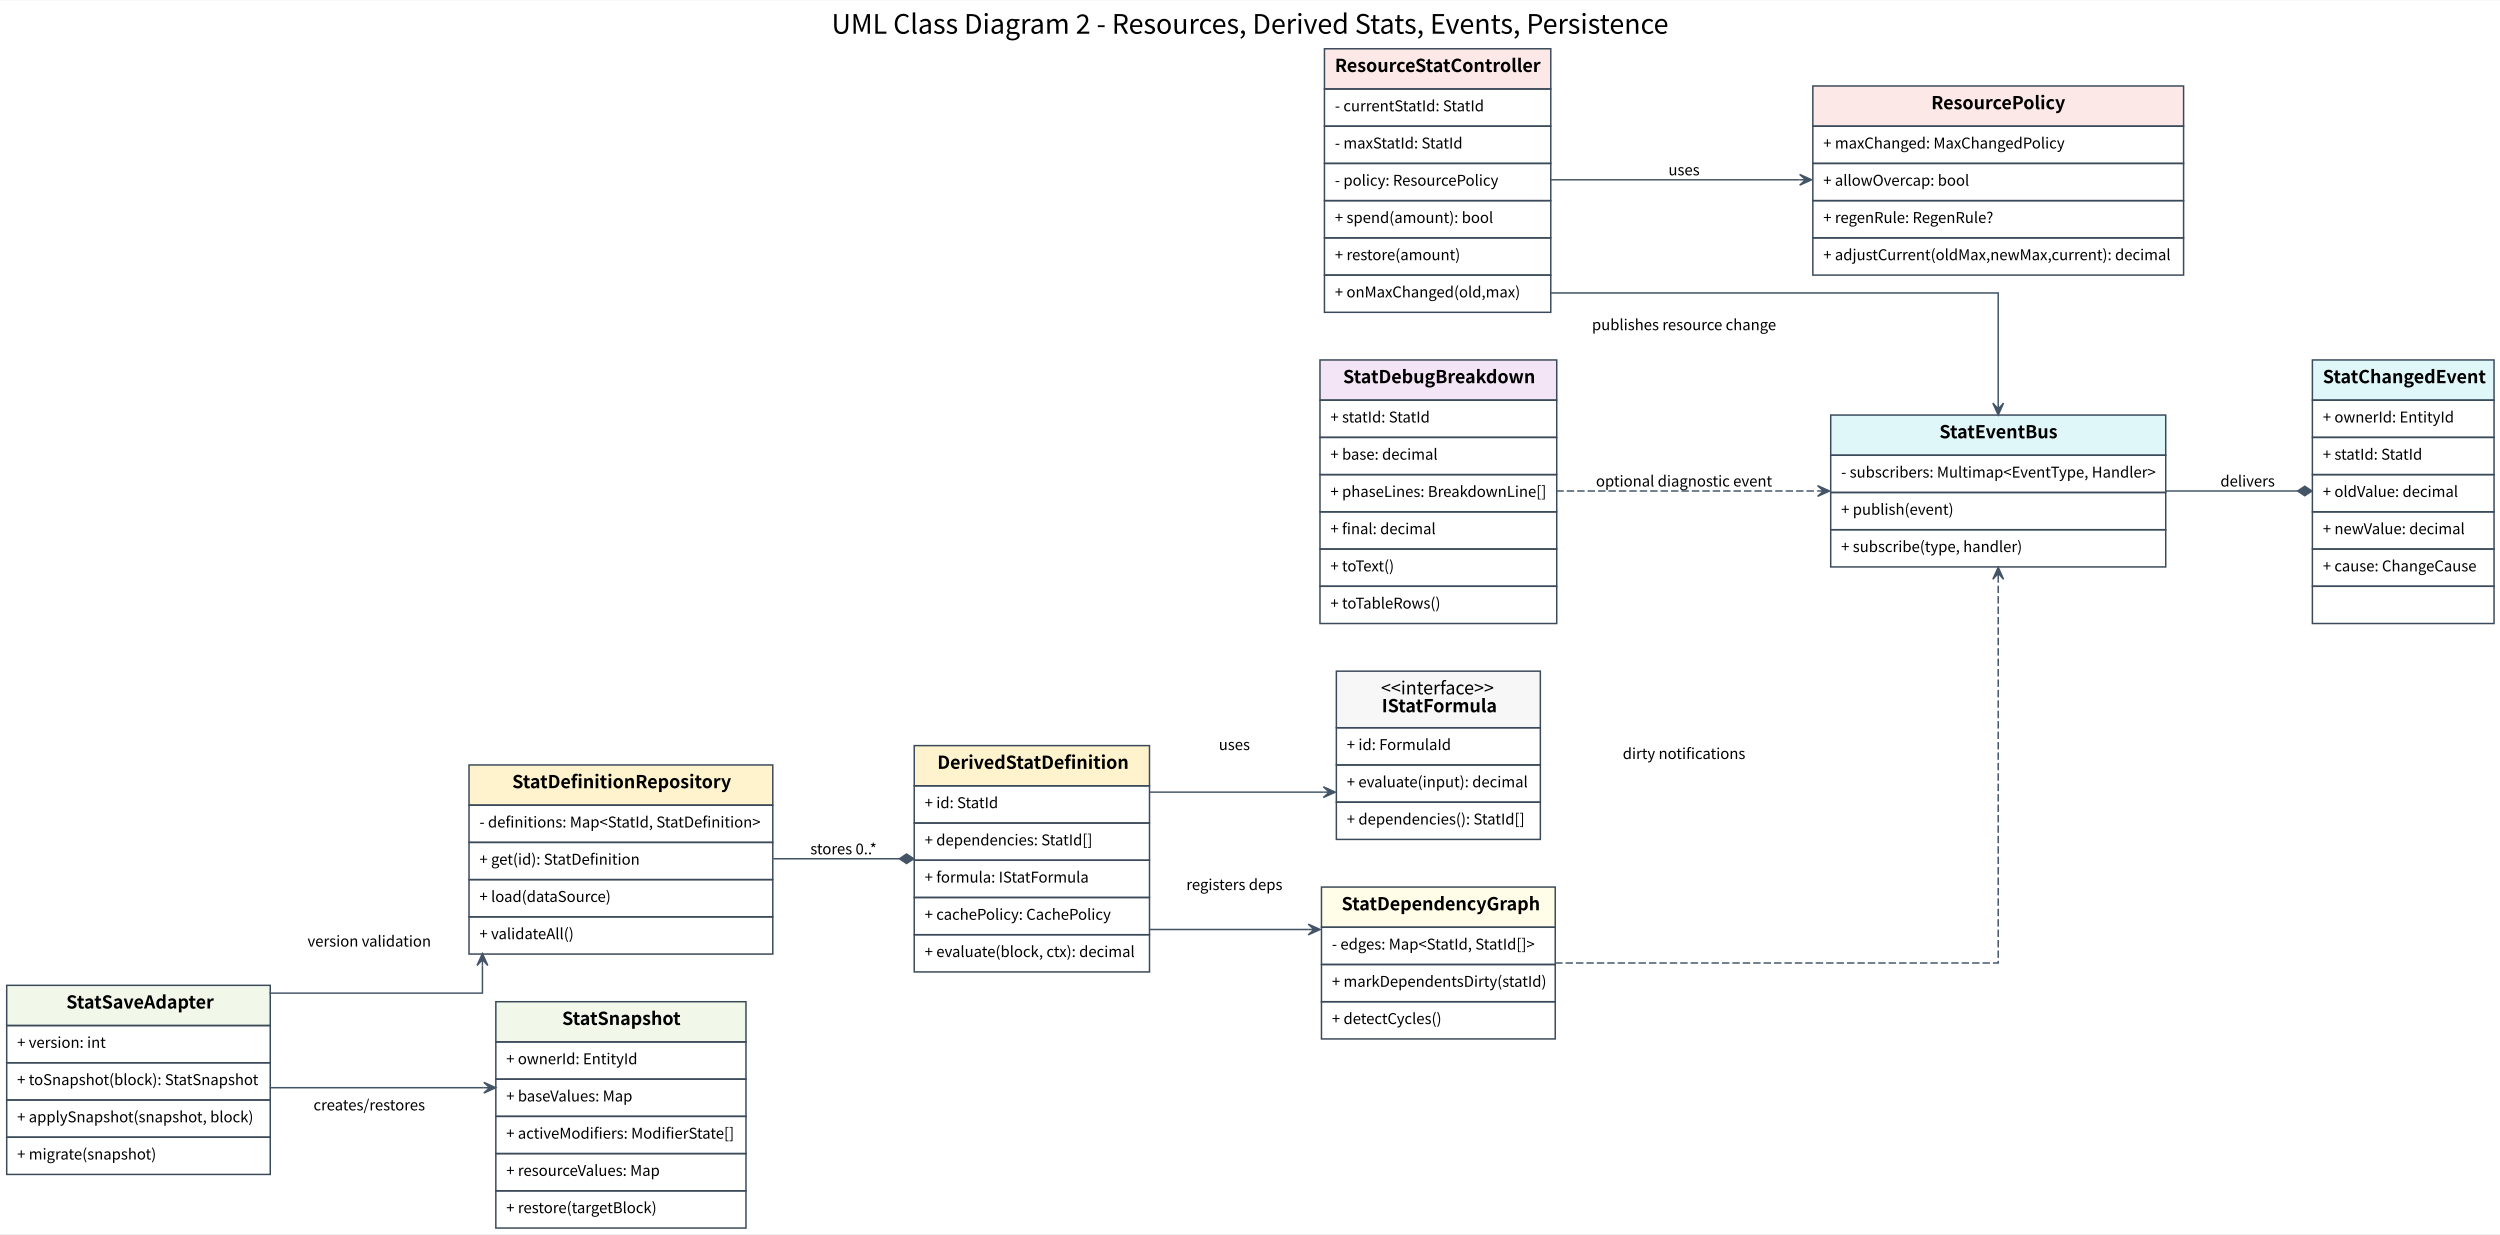
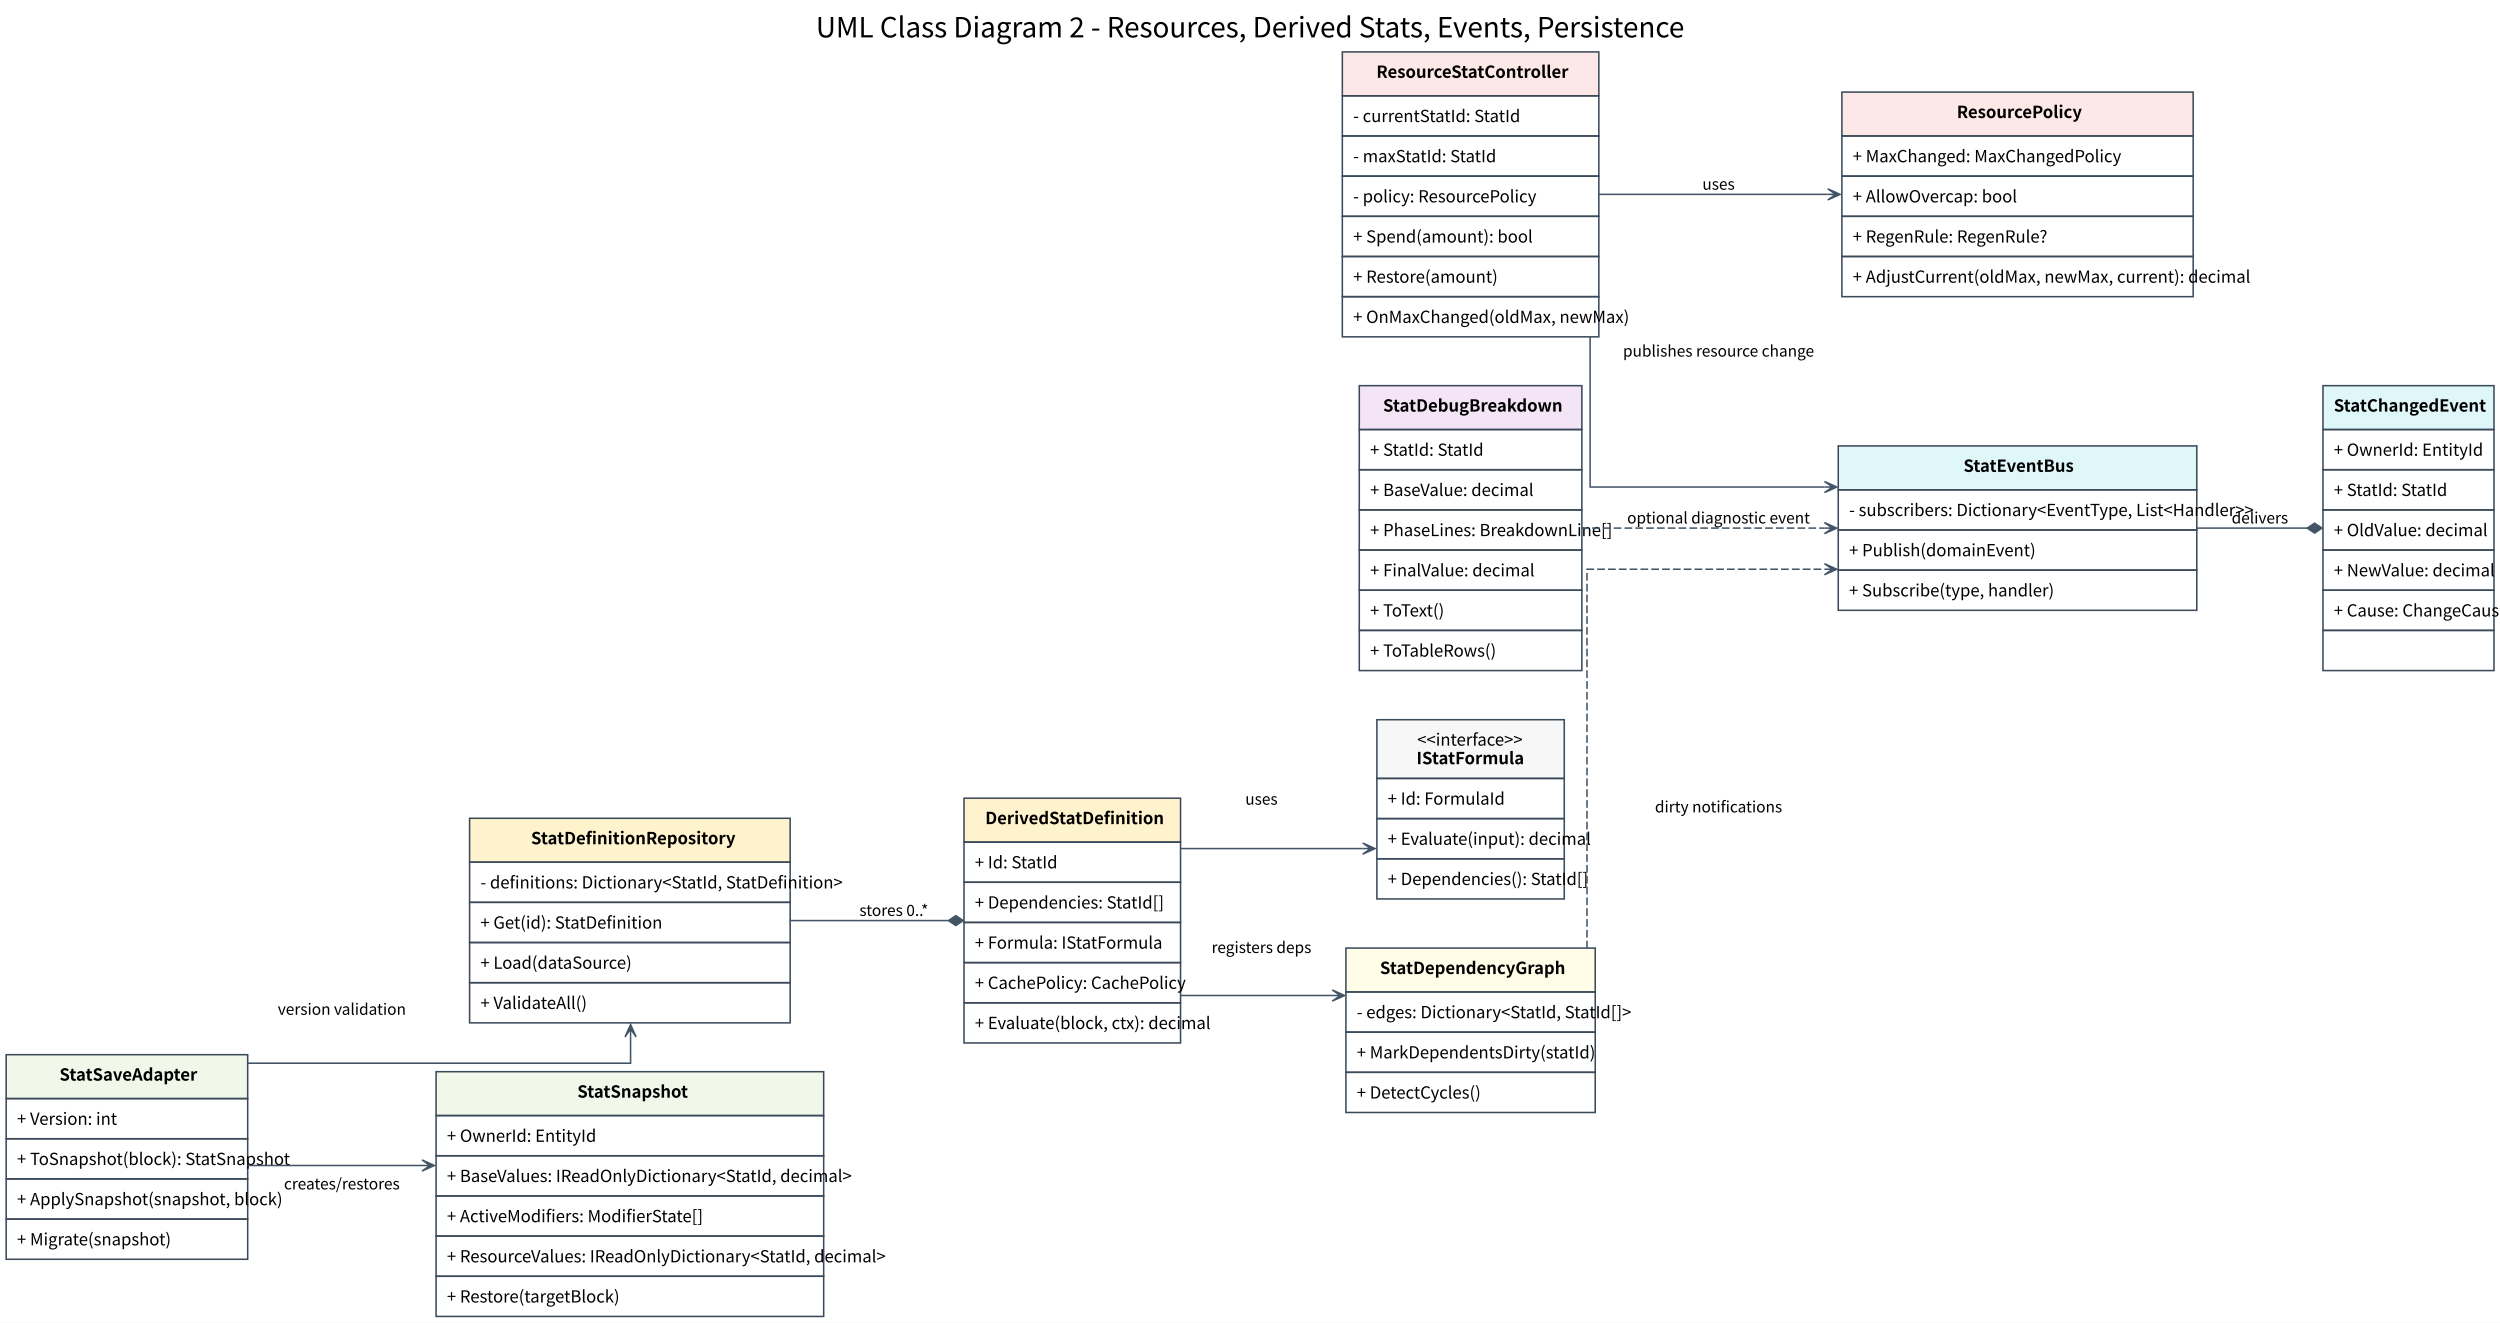
- <svg xmlns="http://www.w3.org/2000/svg" width="1679pt" height="829pt" viewBox="0.00 0.00 1679.00 828.50">
-   <g id="graph0" class="graph" transform="scale(1 1) rotate(0) translate(4 824.5)">
-     <polygon fill="white" stroke="transparent" points="-4,4 -4,-824.5 1675,-824.5 1675,4 -4,4" />
-     <text text-anchor="middle" x="835.5" y="-802.1" font-family="Noto Sans CJK KR" font-size="18.00">UML Class Diagram 2 - Resources, Derived Stats, Events, Persistence</text>
+ <svg xmlns="http://www.w3.org/2000/svg" width="1618pt" height="856pt" viewBox="0.00 0.00 1618.00 856.00">
+   <style>.node text { font-size: 90%; }</style>
+   <g id="graph0" class="graph" transform="scale(1 1) rotate(0) translate(4 852)">
+     <polygon fill="white" stroke="none" points="-4,4 -4,-852 1614.11,-852 1614.11,4 -4,4" />
+     <text xml:space="preserve" text-anchor="middle" x="805.05" y="-827.8" font-family="Noto Sans CJK KR" font-size="18.00">UML Class Diagram 2 - Resources, Derived Stats, Events, Persistence</text>
    <g id="node1" class="node">
-       <polygon fill="#fff3cd" stroke="transparent" points="311,-284 311,-311 515,-311 515,-284 311,-284" />
-       <polygon fill="none" stroke="#3b4a5a" points="311,-284 311,-311 515,-311 515,-284 311,-284" />
-       <text text-anchor="start" x="340" y="-295.4" font-family="Noto Sans CJK KR" font-weight="bold" font-size="12.00">StatDefinitionRepository</text>
-       <polygon fill="none" stroke="#3b4a5a" points="311,-259 311,-284 515,-284 515,-259 311,-259" />
-       <text text-anchor="start" x="318" y="-269" font-family="Noto Sans CJK KR" font-size="10.00">- definitions: Map&lt;StatId, StatDefinition&gt;</text>
-       <polygon fill="none" stroke="#3b4a5a" points="311,-234 311,-259 515,-259 515,-234 311,-234" />
-       <text text-anchor="start" x="318" y="-244" font-family="Noto Sans CJK KR" font-size="10.00">+ get(id): StatDefinition</text>
-       <polygon fill="none" stroke="#3b4a5a" points="311,-209 311,-234 515,-234 515,-209 311,-209" />
-       <text text-anchor="start" x="318" y="-219" font-family="Noto Sans CJK KR" font-size="10.00">+ load(dataSource)</text>
-       <polygon fill="none" stroke="#3b4a5a" points="311,-184 311,-209 515,-209 515,-184 311,-184" />
-       <text text-anchor="start" x="318" y="-194" font-family="Noto Sans CJK KR" font-size="10.00">+ validateAll()</text>
+       <polygon fill="#fff3cd" stroke="none" points="299.92,-294 299.92,-322.4 507.39,-322.4 507.39,-294 299.92,-294" />
+       <polygon fill="none" stroke="#3b4a5a" points="299.92,-294 299.92,-322.4 507.39,-322.4 507.39,-294 299.92,-294" />
+       <text xml:space="preserve" text-anchor="start" x="339.66" y="-305.6" font-family="Noto Sans CJK KR" font-weight="bold" font-size="12.00">StatDefinitionRepository</text>
+       <polygon fill="none" stroke="#3b4a5a" points="299.92,-268 299.92,-294 507.39,-294 507.39,-268 299.92,-268" />
+       <text xml:space="preserve" text-anchor="start" x="306.92" y="-277" font-family="Noto Sans CJK KR" font-size="10.00">- definitions: Dictionary&lt;StatId, StatDefinition&gt;</text>
+       <polygon fill="none" stroke="#3b4a5a" points="299.92,-242 299.92,-268 507.39,-268 507.39,-242 299.92,-242" />
+       <text xml:space="preserve" text-anchor="start" x="306.92" y="-251" font-family="Noto Sans CJK KR" font-size="10.00">+ Get(id): StatDefinition</text>
+       <polygon fill="none" stroke="#3b4a5a" points="299.92,-216 299.92,-242 507.39,-242 507.39,-216 299.92,-216" />
+       <text xml:space="preserve" text-anchor="start" x="306.92" y="-225" font-family="Noto Sans CJK KR" font-size="10.00">+ Load(dataSource)</text>
+       <polygon fill="none" stroke="#3b4a5a" points="299.92,-190 299.92,-216 507.39,-216 507.39,-190 299.92,-190" />
+       <text xml:space="preserve" text-anchor="start" x="306.92" y="-199" font-family="Noto Sans CJK KR" font-size="10.00">+ ValidateAll()</text>
    </g>
    <g id="node2" class="node">
-       <polygon fill="#fff3cd" stroke="transparent" points="610,-297 610,-324 768,-324 768,-297 610,-297" />
-       <polygon fill="none" stroke="#3b4a5a" points="610,-297 610,-324 768,-324 768,-297 610,-297" />
-       <text text-anchor="start" x="625.5" y="-308.4" font-family="Noto Sans CJK KR" font-weight="bold" font-size="12.00">DerivedStatDefinition</text>
-       <polygon fill="none" stroke="#3b4a5a" points="610,-272 610,-297 768,-297 768,-272 610,-272" />
-       <text text-anchor="start" x="617" y="-282" font-family="Noto Sans CJK KR" font-size="10.00">+ id: StatId</text>
-       <polygon fill="none" stroke="#3b4a5a" points="610,-247 610,-272 768,-272 768,-247 610,-247" />
-       <text text-anchor="start" x="617" y="-257" font-family="Noto Sans CJK KR" font-size="10.00">+ dependencies: StatId[]</text>
-       <polygon fill="none" stroke="#3b4a5a" points="610,-222 610,-247 768,-247 768,-222 610,-222" />
-       <text text-anchor="start" x="617" y="-232" font-family="Noto Sans CJK KR" font-size="10.00">+ formula: IStatFormula</text>
-       <polygon fill="none" stroke="#3b4a5a" points="610,-197 610,-222 768,-222 768,-197 610,-197" />
-       <text text-anchor="start" x="617" y="-207" font-family="Noto Sans CJK KR" font-size="10.00">+ cachePolicy: CachePolicy</text>
-       <polygon fill="none" stroke="#3b4a5a" points="610,-172 610,-197 768,-197 768,-172 610,-172" />
-       <text text-anchor="start" x="617" y="-182" font-family="Noto Sans CJK KR" font-size="10.00">+ evaluate(block, ctx): decimal</text>
+       <polygon fill="#fff3cd" stroke="none" points="619.91,-307 619.91,-335.4 760.05,-335.4 760.05,-307 619.91,-307" />
+       <polygon fill="none" stroke="#3b4a5a" points="619.91,-307 619.91,-335.4 760.05,-335.4 760.05,-307 619.91,-307" />
+       <text xml:space="preserve" text-anchor="start" x="633.65" y="-318.6" font-family="Noto Sans CJK KR" font-weight="bold" font-size="12.00">DerivedStatDefinition</text>
+       <polygon fill="none" stroke="#3b4a5a" points="619.91,-281 619.91,-307 760.05,-307 760.05,-281 619.91,-281" />
+       <text xml:space="preserve" text-anchor="start" x="626.91" y="-290" font-family="Noto Sans CJK KR" font-size="10.00">+ Id: StatId</text>
+       <polygon fill="none" stroke="#3b4a5a" points="619.91,-255 619.91,-281 760.05,-281 760.05,-255 619.91,-255" />
+       <text xml:space="preserve" text-anchor="start" x="626.91" y="-264" font-family="Noto Sans CJK KR" font-size="10.00">+ Dependencies: StatId[]</text>
+       <polygon fill="none" stroke="#3b4a5a" points="619.91,-229 619.91,-255 760.05,-255 760.05,-229 619.91,-229" />
+       <text xml:space="preserve" text-anchor="start" x="626.91" y="-238" font-family="Noto Sans CJK KR" font-size="10.00">+ Formula: IStatFormula</text>
+       <polygon fill="none" stroke="#3b4a5a" points="619.91,-203 619.91,-229 760.05,-229 760.05,-203 619.91,-203" />
+       <text xml:space="preserve" text-anchor="start" x="626.91" y="-212" font-family="Noto Sans CJK KR" font-size="10.00">+ CachePolicy: CachePolicy</text>
+       <polygon fill="none" stroke="#3b4a5a" points="619.91,-177 619.91,-203 760.05,-203 760.05,-177 619.91,-177" />
+       <text xml:space="preserve" text-anchor="start" x="626.91" y="-186" font-family="Noto Sans CJK KR" font-size="10.00">+ Evaluate(block, ctx): decimal</text>
    </g>
    <g id="edge1" class="edge">
-       <path fill="none" stroke="#425466" d="M515.38,-248C515.38,-248 600.05,-248 600.05,-248" />
-       <polygon fill="#425466" stroke="#425466" points="600.05,-248 604.85,-244.8 609.65,-248 604.85,-251.2 600.05,-248" />
-       <text text-anchor="middle" x="562.5" y="-251" font-family="Noto Sans CJK KR" font-size="10.00">stores 0..*</text>
+       <path fill="none" stroke="#425466" d="M507.02,-256.2C507.02,-256.2 609.67,-256.2 609.67,-256.2" />
+       <polygon fill="#425466" stroke="#425466" points="609.82,-256.2 614.62,-253 619.42,-256.2 614.62,-259.4 609.82,-256.2" />
+       <text xml:space="preserve" text-anchor="middle" x="574.49" y="-259.2" font-family="Noto Sans CJK KR" font-size="10.00">stores 0..*</text>
    </g>
    <g id="node3" class="node">
-       <polygon fill="#f7f7f7" stroke="transparent" points="893.5,-336 893.5,-374 1030.5,-374 1030.5,-336 893.5,-336" />
-       <polygon fill="none" stroke="#3b4a5a" points="893.5,-336 893.5,-374 1030.5,-374 1030.5,-336 893.5,-336" />
-       <text text-anchor="start" x="923.5" y="-358.4" font-family="Noto Sans CJK KR" font-size="12.00">&lt;&lt;interface&gt;&gt;</text>
-       <text text-anchor="start" x="924" y="-346.4" font-family="Noto Sans CJK KR" font-weight="bold" font-size="12.00">IStatFormula</text>
-       <polygon fill="none" stroke="#3b4a5a" points="893.5,-311 893.5,-336 1030.5,-336 1030.5,-311 893.5,-311" />
-       <text text-anchor="start" x="900.5" y="-321" font-family="Noto Sans CJK KR" font-size="10.00">+ id: FormulaId</text>
-       <polygon fill="none" stroke="#3b4a5a" points="893.5,-286 893.5,-311 1030.5,-311 1030.5,-286 893.5,-286" />
-       <text text-anchor="start" x="900.5" y="-296" font-family="Noto Sans CJK KR" font-size="10.00">+ evaluate(input): decimal</text>
-       <polygon fill="none" stroke="#3b4a5a" points="893.5,-261 893.5,-286 1030.5,-286 1030.5,-261 893.5,-261" />
-       <text text-anchor="start" x="900.5" y="-271" font-family="Noto Sans CJK KR" font-size="10.00">+ dependencies(): StatId[]</text>
+       <polygon fill="#f7f7f7" stroke="none" points="887.12,-348.2 887.12,-386.2 1008.39,-386.2 1008.39,-348.2 887.12,-348.2" />
+       <polygon fill="none" stroke="#3b4a5a" points="887.12,-348.2 887.12,-386.2 1008.39,-386.2 1008.39,-348.2 887.12,-348.2" />
+       <text xml:space="preserve" text-anchor="start" x="913.24" y="-369.4" font-family="Noto Sans CJK KR" font-size="12.00">&lt;&lt;interface&gt;&gt;</text>
+       <text xml:space="preserve" text-anchor="start" x="912.76" y="-357.4" font-family="Noto Sans CJK KR" font-weight="bold" font-size="12.00">IStatFormula</text>
+       <polygon fill="none" stroke="#3b4a5a" points="887.12,-322.2 887.12,-348.2 1008.39,-348.2 1008.39,-322.2 887.12,-322.2" />
+       <text xml:space="preserve" text-anchor="start" x="894.12" y="-331.2" font-family="Noto Sans CJK KR" font-size="10.00">+ Id: FormulaId</text>
+       <polygon fill="none" stroke="#3b4a5a" points="887.12,-296.2 887.12,-322.2 1008.39,-322.2 1008.39,-296.2 887.12,-296.2" />
+       <text xml:space="preserve" text-anchor="start" x="894.12" y="-305.2" font-family="Noto Sans CJK KR" font-size="10.00">+ Evaluate(input): decimal</text>
+       <polygon fill="none" stroke="#3b4a5a" points="887.12,-270.2 887.12,-296.2 1008.39,-296.2 1008.39,-270.2 887.12,-270.2" />
+       <text xml:space="preserve" text-anchor="start" x="894.12" y="-279.2" font-family="Noto Sans CJK KR" font-size="10.00">+ Dependencies(): StatId[]</text>
    </g>
    <g id="edge2" class="edge">
-       <path fill="none" stroke="#425466" d="M768.18,-292.75C768.18,-292.75 884.76,-292.75 884.76,-292.75" />
-       <polygon fill="#425466" stroke="#425466" points="892.76,-292.75 884.76,-296.35 888.76,-292.75 884.76,-292.75 884.76,-292.75 884.76,-292.75 888.76,-292.75 884.76,-289.15 892.76,-292.75 892.76,-292.75" />
-       <text text-anchor="middle" x="825" y="-321" font-family="Noto Sans CJK KR" font-size="10.00">uses</text>
+       <path fill="none" stroke="#425466" d="M759.74,-302.8C759.74,-302.8 877.93,-302.8 877.93,-302.8" />
+       <polygon fill="#425466" stroke="#425466" points="885.93,-302.8 877.93,-306.4 883.15,-302.8 877.93,-302.8 877.93,-302.8 877.93,-302.8 883.15,-302.8 877.93,-299.2 885.93,-302.8" />
+       <text xml:space="preserve" text-anchor="middle" x="812.41" y="-331.2" font-family="Noto Sans CJK KR" font-size="10.00">uses</text>
    </g>
    <g id="node11" class="node">
-       <polygon fill="#fffde7" stroke="transparent" points="883.5,-202 883.5,-229 1040.5,-229 1040.5,-202 883.5,-202" />
-       <polygon fill="none" stroke="#3b4a5a" points="883.5,-202 883.5,-229 1040.5,-229 1040.5,-202 883.5,-202" />
-       <text text-anchor="start" x="897" y="-213.4" font-family="Noto Sans CJK KR" font-weight="bold" font-size="12.00">StatDependencyGraph</text>
-       <polygon fill="none" stroke="#3b4a5a" points="883.5,-177 883.5,-202 1040.5,-202 1040.5,-177 883.5,-177" />
-       <text text-anchor="start" x="890.5" y="-187" font-family="Noto Sans CJK KR" font-size="10.00">- edges: Map&lt;StatId, StatId[]&gt;</text>
-       <polygon fill="none" stroke="#3b4a5a" points="883.5,-152 883.5,-177 1040.5,-177 1040.5,-152 883.5,-152" />
-       <text text-anchor="start" x="890.5" y="-162" font-family="Noto Sans CJK KR" font-size="10.00">+ markDependentsDirty(statId)</text>
-       <polygon fill="none" stroke="#3b4a5a" points="883.5,-127 883.5,-152 1040.5,-152 1040.5,-127 883.5,-127" />
-       <text text-anchor="start" x="890.5" y="-137" font-family="Noto Sans CJK KR" font-size="10.00">+ detectCycles()</text>
+       <polygon fill="#fffde7" stroke="none" points="867.08,-210 867.08,-238.4 1028.43,-238.4 1028.43,-210 867.08,-210" />
+       <polygon fill="none" stroke="#3b4a5a" points="867.08,-210 867.08,-238.4 1028.43,-238.4 1028.43,-210 867.08,-210" />
+       <text xml:space="preserve" text-anchor="start" x="889.09" y="-221.6" font-family="Noto Sans CJK KR" font-weight="bold" font-size="12.00">StatDependencyGraph</text>
+       <polygon fill="none" stroke="#3b4a5a" points="867.08,-184 867.08,-210 1028.43,-210 1028.43,-184 867.08,-184" />
+       <text xml:space="preserve" text-anchor="start" x="874.08" y="-193" font-family="Noto Sans CJK KR" font-size="10.00">- edges: Dictionary&lt;StatId, StatId[]&gt;</text>
+       <polygon fill="none" stroke="#3b4a5a" points="867.08,-158 867.08,-184 1028.43,-184 1028.43,-158 867.08,-158" />
+       <text xml:space="preserve" text-anchor="start" x="874.08" y="-167" font-family="Noto Sans CJK KR" font-size="10.00">+ MarkDependentsDirty(statId)</text>
+       <polygon fill="none" stroke="#3b4a5a" points="867.08,-132 867.08,-158 1028.43,-158 1028.43,-132 867.08,-132" />
+       <text xml:space="preserve" text-anchor="start" x="874.08" y="-141" font-family="Noto Sans CJK KR" font-size="10.00">+ DetectCycles()</text>
    </g>
    <g id="edge3" class="edge">
-       <path fill="none" stroke="#425466" d="M768.18,-200.5C768.18,-200.5 874.59,-200.5 874.59,-200.5" />
-       <polygon fill="#425466" stroke="#425466" points="882.59,-200.5 874.59,-204.1 878.59,-200.5 874.59,-200.5 874.59,-200.5 874.59,-200.5 878.59,-200.5 874.59,-196.9 882.59,-200.5 882.59,-200.5" />
-       <text text-anchor="middle" x="825" y="-227" font-family="Noto Sans CJK KR" font-size="10.00">registers deps</text>
+       <path fill="none" stroke="#425466" d="M759.74,-207.7C759.74,-207.7 858.23,-207.7 858.23,-207.7" />
+       <polygon fill="#425466" stroke="#425466" points="866.23,-207.7 858.23,-211.3 863.45,-207.7 858.23,-207.7 858.23,-207.7 858.23,-207.7 863.45,-207.7 858.23,-204.1 866.23,-207.7" />
+       <text xml:space="preserve" text-anchor="middle" x="812.41" y="-235.2" font-family="Noto Sans CJK KR" font-size="10.00">registers deps</text>
    </g>
    <g id="node4" class="node">
-       <polygon fill="#fce8e6" stroke="transparent" points="885.5,-765 885.5,-792 1037.5,-792 1037.5,-765 885.5,-765" />
-       <polygon fill="none" stroke="#3b4a5a" points="885.5,-765 885.5,-792 1037.5,-792 1037.5,-765 885.5,-765" />
-       <text text-anchor="start" x="892.5" y="-776.4" font-family="Noto Sans CJK KR" font-weight="bold" font-size="12.00">ResourceStatController</text>
-       <polygon fill="none" stroke="#3b4a5a" points="885.5,-740 885.5,-765 1037.5,-765 1037.5,-740 885.5,-740" />
-       <text text-anchor="start" x="892.5" y="-750" font-family="Noto Sans CJK KR" font-size="10.00">- currentStatId: StatId</text>
-       <polygon fill="none" stroke="#3b4a5a" points="885.5,-715 885.5,-740 1037.5,-740 1037.5,-715 885.5,-715" />
-       <text text-anchor="start" x="892.5" y="-725" font-family="Noto Sans CJK KR" font-size="10.00">- maxStatId: StatId</text>
-       <polygon fill="none" stroke="#3b4a5a" points="885.5,-690 885.5,-715 1037.5,-715 1037.5,-690 885.5,-690" />
-       <text text-anchor="start" x="892.5" y="-700" font-family="Noto Sans CJK KR" font-size="10.00">- policy: ResourcePolicy</text>
-       <polygon fill="none" stroke="#3b4a5a" points="885.5,-665 885.5,-690 1037.5,-690 1037.5,-665 885.5,-665" />
-       <text text-anchor="start" x="892.5" y="-675" font-family="Noto Sans CJK KR" font-size="10.00">+ spend(amount): bool</text>
-       <polygon fill="none" stroke="#3b4a5a" points="885.5,-640 885.5,-665 1037.5,-665 1037.5,-640 885.5,-640" />
-       <text text-anchor="start" x="892.5" y="-650" font-family="Noto Sans CJK KR" font-size="10.00">+ restore(amount)</text>
-       <polygon fill="none" stroke="#3b4a5a" points="885.5,-615 885.5,-640 1037.5,-640 1037.5,-615 885.5,-615" />
-       <text text-anchor="start" x="892.5" y="-625" font-family="Noto Sans CJK KR" font-size="10.00">+ onMaxChanged(old,max)</text>
+       <polygon fill="#fce8e6" stroke="none" points="864.76,-790 864.76,-818.4 1030.76,-818.4 1030.76,-790 864.76,-790" />
+       <polygon fill="none" stroke="#3b4a5a" points="864.76,-790 864.76,-818.4 1030.76,-818.4 1030.76,-790 864.76,-790" />
+       <text xml:space="preserve" text-anchor="start" x="886.78" y="-801.6" font-family="Noto Sans CJK KR" font-weight="bold" font-size="12.00">ResourceStatController</text>
+       <polygon fill="none" stroke="#3b4a5a" points="864.76,-764 864.76,-790 1030.76,-790 1030.76,-764 864.76,-764" />
+       <text xml:space="preserve" text-anchor="start" x="871.76" y="-773" font-family="Noto Sans CJK KR" font-size="10.00">- currentStatId: StatId</text>
+       <polygon fill="none" stroke="#3b4a5a" points="864.76,-738 864.76,-764 1030.76,-764 1030.76,-738 864.76,-738" />
+       <text xml:space="preserve" text-anchor="start" x="871.76" y="-747" font-family="Noto Sans CJK KR" font-size="10.00">- maxStatId: StatId</text>
+       <polygon fill="none" stroke="#3b4a5a" points="864.76,-712 864.76,-738 1030.76,-738 1030.76,-712 864.76,-712" />
+       <text xml:space="preserve" text-anchor="start" x="871.76" y="-721" font-family="Noto Sans CJK KR" font-size="10.00">- policy: ResourcePolicy</text>
+       <polygon fill="none" stroke="#3b4a5a" points="864.76,-686 864.76,-712 1030.76,-712 1030.76,-686 864.76,-686" />
+       <text xml:space="preserve" text-anchor="start" x="871.76" y="-695" font-family="Noto Sans CJK KR" font-size="10.00">+ Spend(amount): bool</text>
+       <polygon fill="none" stroke="#3b4a5a" points="864.76,-660 864.76,-686 1030.76,-686 1030.76,-660 864.76,-660" />
+       <text xml:space="preserve" text-anchor="start" x="871.76" y="-669" font-family="Noto Sans CJK KR" font-size="10.00">+ Restore(amount)</text>
+       <polygon fill="none" stroke="#3b4a5a" points="864.76,-634 864.76,-660 1030.76,-660 1030.76,-634 864.76,-634" />
+       <text xml:space="preserve" text-anchor="start" x="871.76" y="-643" font-family="Noto Sans CJK KR" font-size="10.00">+ OnMaxChanged(oldMax, newMax)</text>
    </g>
    <g id="node5" class="node">
-       <polygon fill="#fce8e6" stroke="transparent" points="1213.5,-740 1213.5,-767 1462.5,-767 1462.5,-740 1213.5,-740" />
-       <polygon fill="none" stroke="#3b4a5a" points="1213.5,-740 1213.5,-767 1462.5,-767 1462.5,-740 1213.5,-740" />
-       <text text-anchor="start" x="1293" y="-751.4" font-family="Noto Sans CJK KR" font-weight="bold" font-size="12.00">ResourcePolicy</text>
-       <polygon fill="none" stroke="#3b4a5a" points="1213.5,-715 1213.5,-740 1462.5,-740 1462.5,-715 1213.5,-715" />
-       <text text-anchor="start" x="1220.5" y="-725" font-family="Noto Sans CJK KR" font-size="10.00">+ maxChanged: MaxChangedPolicy</text>
-       <polygon fill="none" stroke="#3b4a5a" points="1213.5,-690 1213.5,-715 1462.5,-715 1462.5,-690 1213.5,-690" />
-       <text text-anchor="start" x="1220.5" y="-700" font-family="Noto Sans CJK KR" font-size="10.00">+ allowOvercap: bool</text>
-       <polygon fill="none" stroke="#3b4a5a" points="1213.5,-665 1213.5,-690 1462.5,-690 1462.5,-665 1213.5,-665" />
-       <text text-anchor="start" x="1220.5" y="-675" font-family="Noto Sans CJK KR" font-size="10.00">+ regenRule: RegenRule?</text>
-       <polygon fill="none" stroke="#3b4a5a" points="1213.5,-640 1213.5,-665 1462.5,-665 1462.5,-640 1213.5,-640" />
-       <text text-anchor="start" x="1220.5" y="-650" font-family="Noto Sans CJK KR" font-size="10.00">+ adjustCurrent(oldMax,newMax,current): decimal</text>
+       <polygon fill="#fce8e6" stroke="none" points="1188.07,-764 1188.07,-792.4 1415.42,-792.4 1415.42,-764 1188.07,-764" />
+       <polygon fill="none" stroke="#3b4a5a" points="1188.07,-764 1188.07,-792.4 1415.42,-792.4 1415.42,-764 1188.07,-764" />
+       <text xml:space="preserve" text-anchor="start" x="1262.43" y="-775.6" font-family="Noto Sans CJK KR" font-weight="bold" font-size="12.00">ResourcePolicy</text>
+       <polygon fill="none" stroke="#3b4a5a" points="1188.07,-738 1188.07,-764 1415.42,-764 1415.42,-738 1188.07,-738" />
+       <text xml:space="preserve" text-anchor="start" x="1195.07" y="-747" font-family="Noto Sans CJK KR" font-size="10.00">+ MaxChanged: MaxChangedPolicy</text>
+       <polygon fill="none" stroke="#3b4a5a" points="1188.07,-712 1188.07,-738 1415.42,-738 1415.42,-712 1188.07,-712" />
+       <text xml:space="preserve" text-anchor="start" x="1195.07" y="-721" font-family="Noto Sans CJK KR" font-size="10.00">+ AllowOvercap: bool</text>
+       <polygon fill="none" stroke="#3b4a5a" points="1188.07,-686 1188.07,-712 1415.42,-712 1415.42,-686 1188.07,-686" />
+       <text xml:space="preserve" text-anchor="start" x="1195.07" y="-695" font-family="Noto Sans CJK KR" font-size="10.00">+ RegenRule: RegenRule?</text>
+       <polygon fill="none" stroke="#3b4a5a" points="1188.07,-660 1188.07,-686 1415.42,-686 1415.42,-660 1188.07,-660" />
+       <text xml:space="preserve" text-anchor="start" x="1195.07" y="-669" font-family="Noto Sans CJK KR" font-size="10.00">+ AdjustCurrent(oldMax, newMax, current): decimal</text>
    </g>
    <g id="edge4" class="edge">
-       <path fill="none" stroke="#425466" d="M1037.59,-704C1037.59,-704 1204.67,-704 1204.67,-704" />
-       <polygon fill="#425466" stroke="#425466" points="1212.67,-704 1204.67,-707.6 1208.67,-704 1204.67,-704 1204.67,-704 1204.67,-704 1208.67,-704 1204.67,-700.4 1212.67,-704 1212.67,-704" />
-       <text text-anchor="middle" x="1127" y="-707" font-family="Noto Sans CJK KR" font-size="10.00">uses</text>
+       <path fill="none" stroke="#425466" d="M1030.75,-726.2C1030.75,-726.2 1178.9,-726.2 1178.9,-726.2" />
+       <polygon fill="#425466" stroke="#425466" points="1186.9,-726.2 1178.9,-729.8 1184.12,-726.2 1178.9,-726.2 1178.9,-726.2 1178.9,-726.2 1184.12,-726.2 1178.9,-722.6 1186.9,-726.2" />
+       <text xml:space="preserve" text-anchor="middle" x="1108.24" y="-729.2" font-family="Noto Sans CJK KR" font-size="10.00">uses</text>
    </g>
    <g id="node6" class="node">
-       <polygon fill="#e0f7fa" stroke="transparent" points="1225.5,-519 1225.5,-546 1450.5,-546 1450.5,-519 1225.5,-519" />
-       <polygon fill="none" stroke="#3b4a5a" points="1225.5,-519 1225.5,-546 1450.5,-546 1450.5,-519 1225.5,-519" />
-       <text text-anchor="start" x="1298.5" y="-530.4" font-family="Noto Sans CJK KR" font-weight="bold" font-size="12.00">StatEventBus</text>
-       <polygon fill="none" stroke="#3b4a5a" points="1225.5,-494 1225.5,-519 1450.5,-519 1450.5,-494 1225.5,-494" />
-       <text text-anchor="start" x="1232.5" y="-504" font-family="Noto Sans CJK KR" font-size="10.00">- subscribers: Multimap&lt;EventType, Handler&gt;</text>
-       <polygon fill="none" stroke="#3b4a5a" points="1225.5,-469 1225.5,-494 1450.5,-494 1450.5,-469 1225.5,-469" />
-       <text text-anchor="start" x="1232.5" y="-479" font-family="Noto Sans CJK KR" font-size="10.00">+ publish(event)</text>
-       <polygon fill="none" stroke="#3b4a5a" points="1225.5,-444 1225.5,-469 1450.5,-469 1450.5,-444 1225.5,-444" />
-       <text text-anchor="start" x="1232.5" y="-454" font-family="Noto Sans CJK KR" font-size="10.00">+ subscribe(type, handler)</text>
+       <polygon fill="#e0f7fa" stroke="none" points="1185.72,-535 1185.72,-563.4 1417.77,-563.4 1417.77,-535 1185.72,-535" />
+       <polygon fill="none" stroke="#3b4a5a" points="1185.72,-535 1185.72,-563.4 1417.77,-563.4 1417.77,-535 1185.72,-535" />
+       <text xml:space="preserve" text-anchor="start" x="1266.74" y="-546.6" font-family="Noto Sans CJK KR" font-weight="bold" font-size="12.00">StatEventBus</text>
+       <polygon fill="none" stroke="#3b4a5a" points="1185.72,-509 1185.72,-535 1417.77,-535 1417.77,-509 1185.72,-509" />
+       <text xml:space="preserve" text-anchor="start" x="1192.72" y="-518" font-family="Noto Sans CJK KR" font-size="10.00">- subscribers: Dictionary&lt;EventType, List&lt;Handler&gt;&gt;</text>
+       <polygon fill="none" stroke="#3b4a5a" points="1185.72,-483 1185.72,-509 1417.77,-509 1417.77,-483 1185.72,-483" />
+       <text xml:space="preserve" text-anchor="start" x="1192.72" y="-492" font-family="Noto Sans CJK KR" font-size="10.00">+ Publish(domainEvent)</text>
+       <polygon fill="none" stroke="#3b4a5a" points="1185.72,-457 1185.72,-483 1417.77,-483 1417.77,-457 1185.72,-457" />
+       <text xml:space="preserve" text-anchor="start" x="1192.72" y="-466" font-family="Noto Sans CJK KR" font-size="10.00">+ Subscribe(type, handler)</text>
    </g>
    <g id="edge5" class="edge">
-       <path fill="none" stroke="#425466" d="M1037.69,-628C1147.7,-628 1338,-628 1338,-628 1338,-628 1338,-554.04 1338,-554.04" />
-       <polygon fill="#425466" stroke="#425466" points="1338,-546.04 1341.6,-554.04 1338,-550.04 1338,-554.04 1338,-554.04 1338,-554.04 1338,-550.04 1334.4,-554.04 1338,-546.04 1338,-546.04" />
-       <text text-anchor="middle" x="1127" y="-603" font-family="Noto Sans CJK KR" font-size="10.00">publishes resource change</text>
+       <path fill="none" stroke="#425466" d="M1025.11,-634.27C1025.11,-586.02 1025.11,-536.8 1025.11,-536.8 1025.11,-536.8 1176.81,-536.8 1176.81,-536.8" />
+       <polygon fill="#425466" stroke="#425466" points="1184.81,-536.8 1176.81,-540.4 1182.03,-536.8 1176.81,-536.8 1176.81,-536.8 1176.81,-536.8 1182.03,-536.8 1176.81,-533.2 1184.81,-536.8" />
+       <text xml:space="preserve" text-anchor="middle" x="1108.24" y="-621.2" font-family="Noto Sans CJK KR" font-size="10.00">publishes resource change</text>
    </g>
    <g id="node7" class="node">
-       <polygon fill="#e0f7fa" stroke="transparent" points="1549,-556 1549,-583 1671,-583 1671,-556 1549,-556" />
-       <polygon fill="none" stroke="#3b4a5a" points="1549,-556 1549,-583 1671,-583 1671,-556 1549,-556" />
-       <text text-anchor="start" x="1556" y="-567.4" font-family="Noto Sans CJK KR" font-weight="bold" font-size="12.00">StatChangedEvent</text>
-       <polygon fill="none" stroke="#3b4a5a" points="1549,-531 1549,-556 1671,-556 1671,-531 1549,-531" />
-       <text text-anchor="start" x="1556" y="-541" font-family="Noto Sans CJK KR" font-size="10.00">+ ownerId: EntityId</text>
-       <polygon fill="none" stroke="#3b4a5a" points="1549,-506 1549,-531 1671,-531 1671,-506 1549,-506" />
-       <text text-anchor="start" x="1556" y="-516" font-family="Noto Sans CJK KR" font-size="10.00">+ statId: StatId</text>
-       <polygon fill="none" stroke="#3b4a5a" points="1549,-481 1549,-506 1671,-506 1671,-481 1549,-481" />
-       <text text-anchor="start" x="1556" y="-491" font-family="Noto Sans CJK KR" font-size="10.00">+ oldValue: decimal</text>
-       <polygon fill="none" stroke="#3b4a5a" points="1549,-456 1549,-481 1671,-481 1671,-456 1549,-456" />
-       <text text-anchor="start" x="1556" y="-466" font-family="Noto Sans CJK KR" font-size="10.00">+ newValue: decimal</text>
-       <polygon fill="none" stroke="#3b4a5a" points="1549,-431 1549,-456 1671,-456 1671,-431 1549,-431" />
-       <text text-anchor="start" x="1556" y="-441" font-family="Noto Sans CJK KR" font-size="10.00">+ cause: ChangeCause</text>
-       <polygon fill="none" stroke="#3b4a5a" points="1549,-406 1549,-431 1671,-431 1671,-406 1549,-406" />
-       <text text-anchor="start" x="1556" y="-416" font-family="Noto Sans CJK KR" font-size="10.00"> </text>
+       <polygon fill="#e0f7fa" stroke="none" points="1499.43,-574 1499.43,-602.4 1610.11,-602.4 1610.11,-574 1499.43,-574" />
+       <polygon fill="none" stroke="#3b4a5a" points="1499.43,-574 1499.43,-602.4 1610.11,-602.4 1610.11,-574 1499.43,-574" />
+       <text xml:space="preserve" text-anchor="start" x="1506.43" y="-585.6" font-family="Noto Sans CJK KR" font-weight="bold" font-size="12.00">StatChangedEvent</text>
+       <polygon fill="none" stroke="#3b4a5a" points="1499.43,-548 1499.43,-574 1610.11,-574 1610.11,-548 1499.43,-548" />
+       <text xml:space="preserve" text-anchor="start" x="1506.43" y="-557" font-family="Noto Sans CJK KR" font-size="10.00">+ OwnerId: EntityId</text>
+       <polygon fill="none" stroke="#3b4a5a" points="1499.43,-522 1499.43,-548 1610.11,-548 1610.11,-522 1499.43,-522" />
+       <text xml:space="preserve" text-anchor="start" x="1506.43" y="-531" font-family="Noto Sans CJK KR" font-size="10.00">+ StatId: StatId</text>
+       <polygon fill="none" stroke="#3b4a5a" points="1499.43,-496 1499.43,-522 1610.11,-522 1610.11,-496 1499.43,-496" />
+       <text xml:space="preserve" text-anchor="start" x="1506.43" y="-505" font-family="Noto Sans CJK KR" font-size="10.00">+ OldValue: decimal</text>
+       <polygon fill="none" stroke="#3b4a5a" points="1499.43,-470 1499.43,-496 1610.11,-496 1610.11,-470 1499.43,-470" />
+       <text xml:space="preserve" text-anchor="start" x="1506.43" y="-479" font-family="Noto Sans CJK KR" font-size="10.00">+ NewValue: decimal</text>
+       <polygon fill="none" stroke="#3b4a5a" points="1499.43,-444 1499.43,-470 1610.11,-470 1610.11,-444 1499.43,-444" />
+       <text xml:space="preserve" text-anchor="start" x="1506.43" y="-453" font-family="Noto Sans CJK KR" font-size="10.00">+ Cause: ChangeCause</text>
+       <polygon fill="none" stroke="#3b4a5a" points="1499.43,-418 1499.43,-444 1610.11,-444 1610.11,-418 1499.43,-418" />
+       <text xml:space="preserve" text-anchor="start" x="1506.43" y="-427" font-family="Noto Sans CJK KR" font-size="10.00"> </text>
    </g>
    <g id="edge6" class="edge">
-       <path fill="none" stroke="#425466" d="M1450.3,-495C1450.3,-495 1539.08,-495 1539.08,-495" />
-       <polygon fill="#425466" stroke="#425466" points="1539.08,-495 1543.88,-491.8 1548.68,-495 1543.88,-498.2 1539.08,-495" />
-       <text text-anchor="middle" x="1505.5" y="-498" font-family="Noto Sans CJK KR" font-size="10.00">delivers</text>
+       <path fill="none" stroke="#425466" d="M1417.52,-510.2C1417.52,-510.2 1489.05,-510.2 1489.05,-510.2" />
+       <polygon fill="#425466" stroke="#425466" points="1489.2,-510.2 1494,-507 1498.8,-510.2 1494,-513.4 1489.2,-510.2" />
+       <text xml:space="preserve" text-anchor="middle" x="1458.6" y="-513.2" font-family="Noto Sans CJK KR" font-size="10.00">delivers</text>
    </g>
    <g id="node8" class="node">
-       <polygon fill="#f1f8e9" stroke="transparent" points="329,-125 329,-152 497,-152 497,-125 329,-125" />
-       <polygon fill="none" stroke="#3b4a5a" points="329,-125 329,-152 497,-152 497,-125 329,-125" />
-       <text text-anchor="start" x="373.5" y="-136.4" font-family="Noto Sans CJK KR" font-weight="bold" font-size="12.00">StatSnapshot</text>
-       <polygon fill="none" stroke="#3b4a5a" points="329,-100 329,-125 497,-125 497,-100 329,-100" />
-       <text text-anchor="start" x="336" y="-110" font-family="Noto Sans CJK KR" font-size="10.00">+ ownerId: EntityId</text>
-       <polygon fill="none" stroke="#3b4a5a" points="329,-75 329,-100 497,-100 497,-75 329,-75" />
-       <text text-anchor="start" x="336" y="-85" font-family="Noto Sans CJK KR" font-size="10.00">+ baseValues: Map</text>
-       <polygon fill="none" stroke="#3b4a5a" points="329,-50 329,-75 497,-75 497,-50 329,-50" />
-       <text text-anchor="start" x="336" y="-60" font-family="Noto Sans CJK KR" font-size="10.00">+ activeModifiers: ModifierState[]</text>
-       <polygon fill="none" stroke="#3b4a5a" points="329,-25 329,-50 497,-50 497,-25 329,-25" />
-       <text text-anchor="start" x="336" y="-35" font-family="Noto Sans CJK KR" font-size="10.00">+ resourceValues: Map</text>
-       <polygon fill="none" stroke="#3b4a5a" points="329,0 329,-25 497,-25 497,0 329,0" />
-       <text text-anchor="start" x="336" y="-10" font-family="Noto Sans CJK KR" font-size="10.00">+ restore(targetBlock)</text>
+       <polygon fill="#f1f8e9" stroke="none" points="278.23,-130 278.23,-158.4 529.08,-158.4 529.08,-130 278.23,-130" />
+       <polygon fill="none" stroke="#3b4a5a" points="278.23,-130 278.23,-158.4 529.08,-158.4 529.08,-130 278.23,-130" />
+       <text xml:space="preserve" text-anchor="start" x="369.64" y="-141.6" font-family="Noto Sans CJK KR" font-weight="bold" font-size="12.00">StatSnapshot</text>
+       <polygon fill="none" stroke="#3b4a5a" points="278.23,-104 278.23,-130 529.08,-130 529.08,-104 278.23,-104" />
+       <text xml:space="preserve" text-anchor="start" x="285.23" y="-113" font-family="Noto Sans CJK KR" font-size="10.00">+ OwnerId: EntityId</text>
+       <polygon fill="none" stroke="#3b4a5a" points="278.23,-78 278.23,-104 529.08,-104 529.08,-78 278.23,-78" />
+       <text xml:space="preserve" text-anchor="start" x="285.23" y="-87" font-family="Noto Sans CJK KR" font-size="10.00">+ BaseValues: IReadOnlyDictionary&lt;StatId, decimal&gt;</text>
+       <polygon fill="none" stroke="#3b4a5a" points="278.23,-52 278.23,-78 529.08,-78 529.08,-52 278.23,-52" />
+       <text xml:space="preserve" text-anchor="start" x="285.23" y="-61" font-family="Noto Sans CJK KR" font-size="10.00">+ ActiveModifiers: ModifierState[]</text>
+       <polygon fill="none" stroke="#3b4a5a" points="278.23,-26 278.23,-52 529.08,-52 529.08,-26 278.23,-26" />
+       <text xml:space="preserve" text-anchor="start" x="285.23" y="-35" font-family="Noto Sans CJK KR" font-size="10.00">+ ResourceValues: IReadOnlyDictionary&lt;StatId, decimal&gt;</text>
+       <polygon fill="none" stroke="#3b4a5a" points="278.23,0 278.23,-26 529.08,-26 529.08,0 278.23,0" />
+       <text xml:space="preserve" text-anchor="start" x="285.23" y="-9" font-family="Noto Sans CJK KR" font-size="10.00">+ Restore(targetBlock)</text>
    </g>
    <g id="node9" class="node">
-       <polygon fill="#f1f8e9" stroke="transparent" points="0.5,-136 0.5,-163 177.5,-163 177.5,-136 0.5,-136" />
-       <polygon fill="none" stroke="#3b4a5a" points="0.5,-136 0.5,-163 177.5,-163 177.5,-136 0.5,-136" />
-       <text text-anchor="start" x="40.5" y="-147.4" font-family="Noto Sans CJK KR" font-weight="bold" font-size="12.00">StatSaveAdapter</text>
-       <polygon fill="none" stroke="#3b4a5a" points="0.5,-111 0.5,-136 177.5,-136 177.5,-111 0.5,-111" />
-       <text text-anchor="start" x="7.5" y="-121" font-family="Noto Sans CJK KR" font-size="10.00">+ version: int</text>
-       <polygon fill="none" stroke="#3b4a5a" points="0.5,-86 0.5,-111 177.5,-111 177.5,-86 0.5,-86" />
-       <text text-anchor="start" x="7.5" y="-96" font-family="Noto Sans CJK KR" font-size="10.00">+ toSnapshot(block): StatSnapshot</text>
-       <polygon fill="none" stroke="#3b4a5a" points="0.5,-61 0.5,-86 177.5,-86 177.5,-61 0.5,-61" />
-       <text text-anchor="start" x="7.5" y="-71" font-family="Noto Sans CJK KR" font-size="10.00">+ applySnapshot(snapshot, block)</text>
-       <polygon fill="none" stroke="#3b4a5a" points="0.5,-36 0.5,-61 177.5,-61 177.5,-36 0.5,-36" />
-       <text text-anchor="start" x="7.5" y="-46" font-family="Noto Sans CJK KR" font-size="10.00">+ migrate(snapshot)</text>
+       <polygon fill="#f1f8e9" stroke="none" points="0,-141 0,-169.4 156.3,-169.4 156.3,-141 0,-141" />
+       <polygon fill="none" stroke="#3b4a5a" points="0,-141 0,-169.4 156.3,-169.4 156.3,-141 0,-141" />
+       <text xml:space="preserve" text-anchor="start" x="34.49" y="-152.6" font-family="Noto Sans CJK KR" font-weight="bold" font-size="12.00">StatSaveAdapter</text>
+       <polygon fill="none" stroke="#3b4a5a" points="0,-115 0,-141 156.3,-141 156.3,-115 0,-115" />
+       <text xml:space="preserve" text-anchor="start" x="7" y="-124" font-family="Noto Sans CJK KR" font-size="10.00">+ Version: int</text>
+       <polygon fill="none" stroke="#3b4a5a" points="0,-89 0,-115 156.3,-115 156.3,-89 0,-89" />
+       <text xml:space="preserve" text-anchor="start" x="7" y="-98" font-family="Noto Sans CJK KR" font-size="10.00">+ ToSnapshot(block): StatSnapshot</text>
+       <polygon fill="none" stroke="#3b4a5a" points="0,-63 0,-89 156.3,-89 156.3,-63 0,-63" />
+       <text xml:space="preserve" text-anchor="start" x="7" y="-72" font-family="Noto Sans CJK KR" font-size="10.00">+ ApplySnapshot(snapshot, block)</text>
+       <polygon fill="none" stroke="#3b4a5a" points="0,-37 0,-63 156.3,-63 156.3,-37 0,-37" />
+       <text xml:space="preserve" text-anchor="start" x="7" y="-46" font-family="Noto Sans CJK KR" font-size="10.00">+ Migrate(snapshot)</text>
    </g>
    <g id="edge8" class="edge">
-       <path fill="none" stroke="#425466" d="M177.01,-157.75C242.36,-157.75 320,-157.75 320,-157.75 320,-157.75 320,-176.34 320,-176.34" />
-       <polygon fill="#425466" stroke="#425466" points="320,-184.34 316.4,-176.34 320,-180.34 320,-176.34 320,-176.34 320,-176.34 320,-180.34 323.6,-176.34 320,-184.34 320,-184.34" />
-       <text text-anchor="middle" x="244" y="-189" font-family="Noto Sans CJK KR" font-size="10.00">version validation</text>
+       <path fill="none" stroke="#425466" d="M156.23,-163.9C252.66,-163.9 404.11,-163.9 404.11,-163.9 404.11,-163.9 404.11,-180.88 404.11,-180.88" />
+       <polygon fill="#425466" stroke="#425466" points="404.11,-188.88 400.51,-180.88 404.11,-186.1 404.11,-180.88 404.11,-180.88 404.11,-180.88 404.11,-186.1 407.71,-180.88 404.11,-188.88" />
+       <text xml:space="preserve" text-anchor="middle" x="217.26" y="-195.2" font-family="Noto Sans CJK KR" font-size="10.00">version validation</text>
    </g>
    <g id="edge7" class="edge">
-       <path fill="none" stroke="#425466" d="M177.17,-94.25C177.17,-94.25 320.91,-94.25 320.91,-94.25" />
-       <polygon fill="#425466" stroke="#425466" points="328.91,-94.25 320.91,-97.85 324.91,-94.25 320.91,-94.25 320.91,-94.25 320.91,-94.25 324.91,-94.25 320.91,-90.65 328.91,-94.25 328.91,-94.25" />
-       <text text-anchor="middle" x="244" y="-79" font-family="Noto Sans CJK KR" font-size="10.00">creates/restores</text>
+       <path fill="none" stroke="#425466" d="M156.12,-97.7C156.12,-97.7 269.13,-97.7 269.13,-97.7" />
+       <polygon fill="#425466" stroke="#425466" points="277.13,-97.7 269.13,-101.3 274.34,-97.7 269.13,-97.7 269.13,-97.7 269.13,-97.7 274.34,-97.7 269.13,-94.1 277.13,-97.7" />
+       <text xml:space="preserve" text-anchor="middle" x="217.26" y="-82.2" font-family="Noto Sans CJK KR" font-size="10.00">creates/restores</text>
    </g>
    <g id="node10" class="node">
-       <polygon fill="#f3e5f5" stroke="transparent" points="882.5,-556 882.5,-583 1041.5,-583 1041.5,-556 882.5,-556" />
-       <polygon fill="none" stroke="#3b4a5a" points="882.5,-556 882.5,-583 1041.5,-583 1041.5,-556 882.5,-556" />
-       <text text-anchor="start" x="898" y="-567.4" font-family="Noto Sans CJK KR" font-weight="bold" font-size="12.00">StatDebugBreakdown</text>
-       <polygon fill="none" stroke="#3b4a5a" points="882.5,-531 882.5,-556 1041.5,-556 1041.5,-531 882.5,-531" />
-       <text text-anchor="start" x="889.5" y="-541" font-family="Noto Sans CJK KR" font-size="10.00">+ statId: StatId</text>
-       <polygon fill="none" stroke="#3b4a5a" points="882.5,-506 882.5,-531 1041.5,-531 1041.5,-506 882.5,-506" />
-       <text text-anchor="start" x="889.5" y="-516" font-family="Noto Sans CJK KR" font-size="10.00">+ base: decimal</text>
-       <polygon fill="none" stroke="#3b4a5a" points="882.5,-481 882.5,-506 1041.5,-506 1041.5,-481 882.5,-481" />
-       <text text-anchor="start" x="889.5" y="-491" font-family="Noto Sans CJK KR" font-size="10.00">+ phaseLines: BreakdownLine[]</text>
-       <polygon fill="none" stroke="#3b4a5a" points="882.5,-456 882.5,-481 1041.5,-481 1041.5,-456 882.5,-456" />
-       <text text-anchor="start" x="889.5" y="-466" font-family="Noto Sans CJK KR" font-size="10.00">+ final: decimal</text>
-       <polygon fill="none" stroke="#3b4a5a" points="882.5,-431 882.5,-456 1041.5,-456 1041.5,-431 882.5,-431" />
-       <text text-anchor="start" x="889.5" y="-441" font-family="Noto Sans CJK KR" font-size="10.00">+ toText()</text>
-       <polygon fill="none" stroke="#3b4a5a" points="882.5,-406 882.5,-431 1041.5,-431 1041.5,-406 882.5,-406" />
-       <text text-anchor="start" x="889.5" y="-416" font-family="Noto Sans CJK KR" font-size="10.00">+ toTableRows()</text>
+       <polygon fill="#f3e5f5" stroke="none" points="875.73,-574 875.73,-602.4 1019.78,-602.4 1019.78,-574 875.73,-574" />
+       <polygon fill="none" stroke="#3b4a5a" points="875.73,-574 875.73,-602.4 1019.78,-602.4 1019.78,-574 875.73,-574" />
+       <text xml:space="preserve" text-anchor="start" x="891.08" y="-585.6" font-family="Noto Sans CJK KR" font-weight="bold" font-size="12.00">StatDebugBreakdown</text>
+       <polygon fill="none" stroke="#3b4a5a" points="875.73,-548 875.73,-574 1019.78,-574 1019.78,-548 875.73,-548" />
+       <text xml:space="preserve" text-anchor="start" x="882.73" y="-557" font-family="Noto Sans CJK KR" font-size="10.00">+ StatId: StatId</text>
+       <polygon fill="none" stroke="#3b4a5a" points="875.73,-522 875.73,-548 1019.78,-548 1019.78,-522 875.73,-522" />
+       <text xml:space="preserve" text-anchor="start" x="882.73" y="-531" font-family="Noto Sans CJK KR" font-size="10.00">+ BaseValue: decimal</text>
+       <polygon fill="none" stroke="#3b4a5a" points="875.73,-496 875.73,-522 1019.78,-522 1019.78,-496 875.73,-496" />
+       <text xml:space="preserve" text-anchor="start" x="882.73" y="-505" font-family="Noto Sans CJK KR" font-size="10.00">+ PhaseLines: BreakdownLine[]</text>
+       <polygon fill="none" stroke="#3b4a5a" points="875.73,-470 875.73,-496 1019.78,-496 1019.78,-470 875.73,-470" />
+       <text xml:space="preserve" text-anchor="start" x="882.73" y="-479" font-family="Noto Sans CJK KR" font-size="10.00">+ FinalValue: decimal</text>
+       <polygon fill="none" stroke="#3b4a5a" points="875.73,-444 875.73,-470 1019.78,-470 1019.78,-444 875.73,-444" />
+       <text xml:space="preserve" text-anchor="start" x="882.73" y="-453" font-family="Noto Sans CJK KR" font-size="10.00">+ ToText()</text>
+       <polygon fill="none" stroke="#3b4a5a" points="875.73,-418 875.73,-444 1019.78,-444 1019.78,-418 875.73,-418" />
+       <text xml:space="preserve" text-anchor="start" x="882.73" y="-427" font-family="Noto Sans CJK KR" font-size="10.00">+ ToTableRows()</text>
    </g>
    <g id="edge9" class="edge">
-       <path fill="none" stroke="#425466" stroke-dasharray="5,2" d="M1041.24,-495C1041.24,-495 1216.71,-495 1216.71,-495" />
-       <polygon fill="#425466" stroke="#425466" points="1224.71,-495 1216.71,-498.6 1220.71,-495 1216.71,-495 1216.71,-495 1216.71,-495 1220.71,-495 1216.71,-491.4 1224.71,-495 1224.71,-495" />
-       <text text-anchor="middle" x="1127" y="-498" font-family="Noto Sans CJK KR" font-size="10.00">optional diagnostic event</text>
+       <path fill="none" stroke="#425466" stroke-dasharray="5,2" d="M1019.39,-510.2C1019.39,-510.2 1176.75,-510.2 1176.75,-510.2" />
+       <polygon fill="#425466" stroke="#425466" points="1184.75,-510.2 1176.75,-513.8 1181.97,-510.2 1176.75,-510.2 1176.75,-510.2 1176.75,-510.2 1181.97,-510.2 1176.75,-506.6 1184.75,-510.2" />
+       <text xml:space="preserve" text-anchor="middle" x="1108.24" y="-513.2" font-family="Noto Sans CJK KR" font-size="10.00">optional diagnostic event</text>
    </g>
    <g id="edge10" class="edge">
-       <path fill="none" stroke="#425466" stroke-dasharray="5,2" d="M1040.43,-178C1150.83,-178 1338,-178 1338,-178 1338,-178 1338,-435.72 1338,-435.72" />
-       <polygon fill="#425466" stroke="#425466" points="1338,-443.72 1334.4,-435.72 1338,-439.72 1338,-435.72 1338,-435.72 1338,-435.72 1338,-439.72 1341.6,-435.72 1338,-443.72 1338,-443.72" />
-       <text text-anchor="middle" x="1127" y="-315" font-family="Noto Sans CJK KR" font-size="10.00">dirty notifications</text>
+       <path fill="none" stroke="#425466" stroke-dasharray="5,2" d="M1023.11,-238.2C1023.11,-323.95 1023.11,-483.6 1023.11,-483.6 1023.11,-483.6 1176.78,-483.6 1176.78,-483.6" />
+       <polygon fill="#425466" stroke="#425466" points="1184.78,-483.6 1176.78,-487.2 1182,-483.6 1176.78,-483.6 1176.78,-483.6 1176.78,-483.6 1182,-483.6 1176.78,-480 1184.78,-483.6" />
+       <text xml:space="preserve" text-anchor="middle" x="1108.24" y="-326.2" font-family="Noto Sans CJK KR" font-size="10.00">dirty notifications</text>
    </g>
  </g>
</svg>
